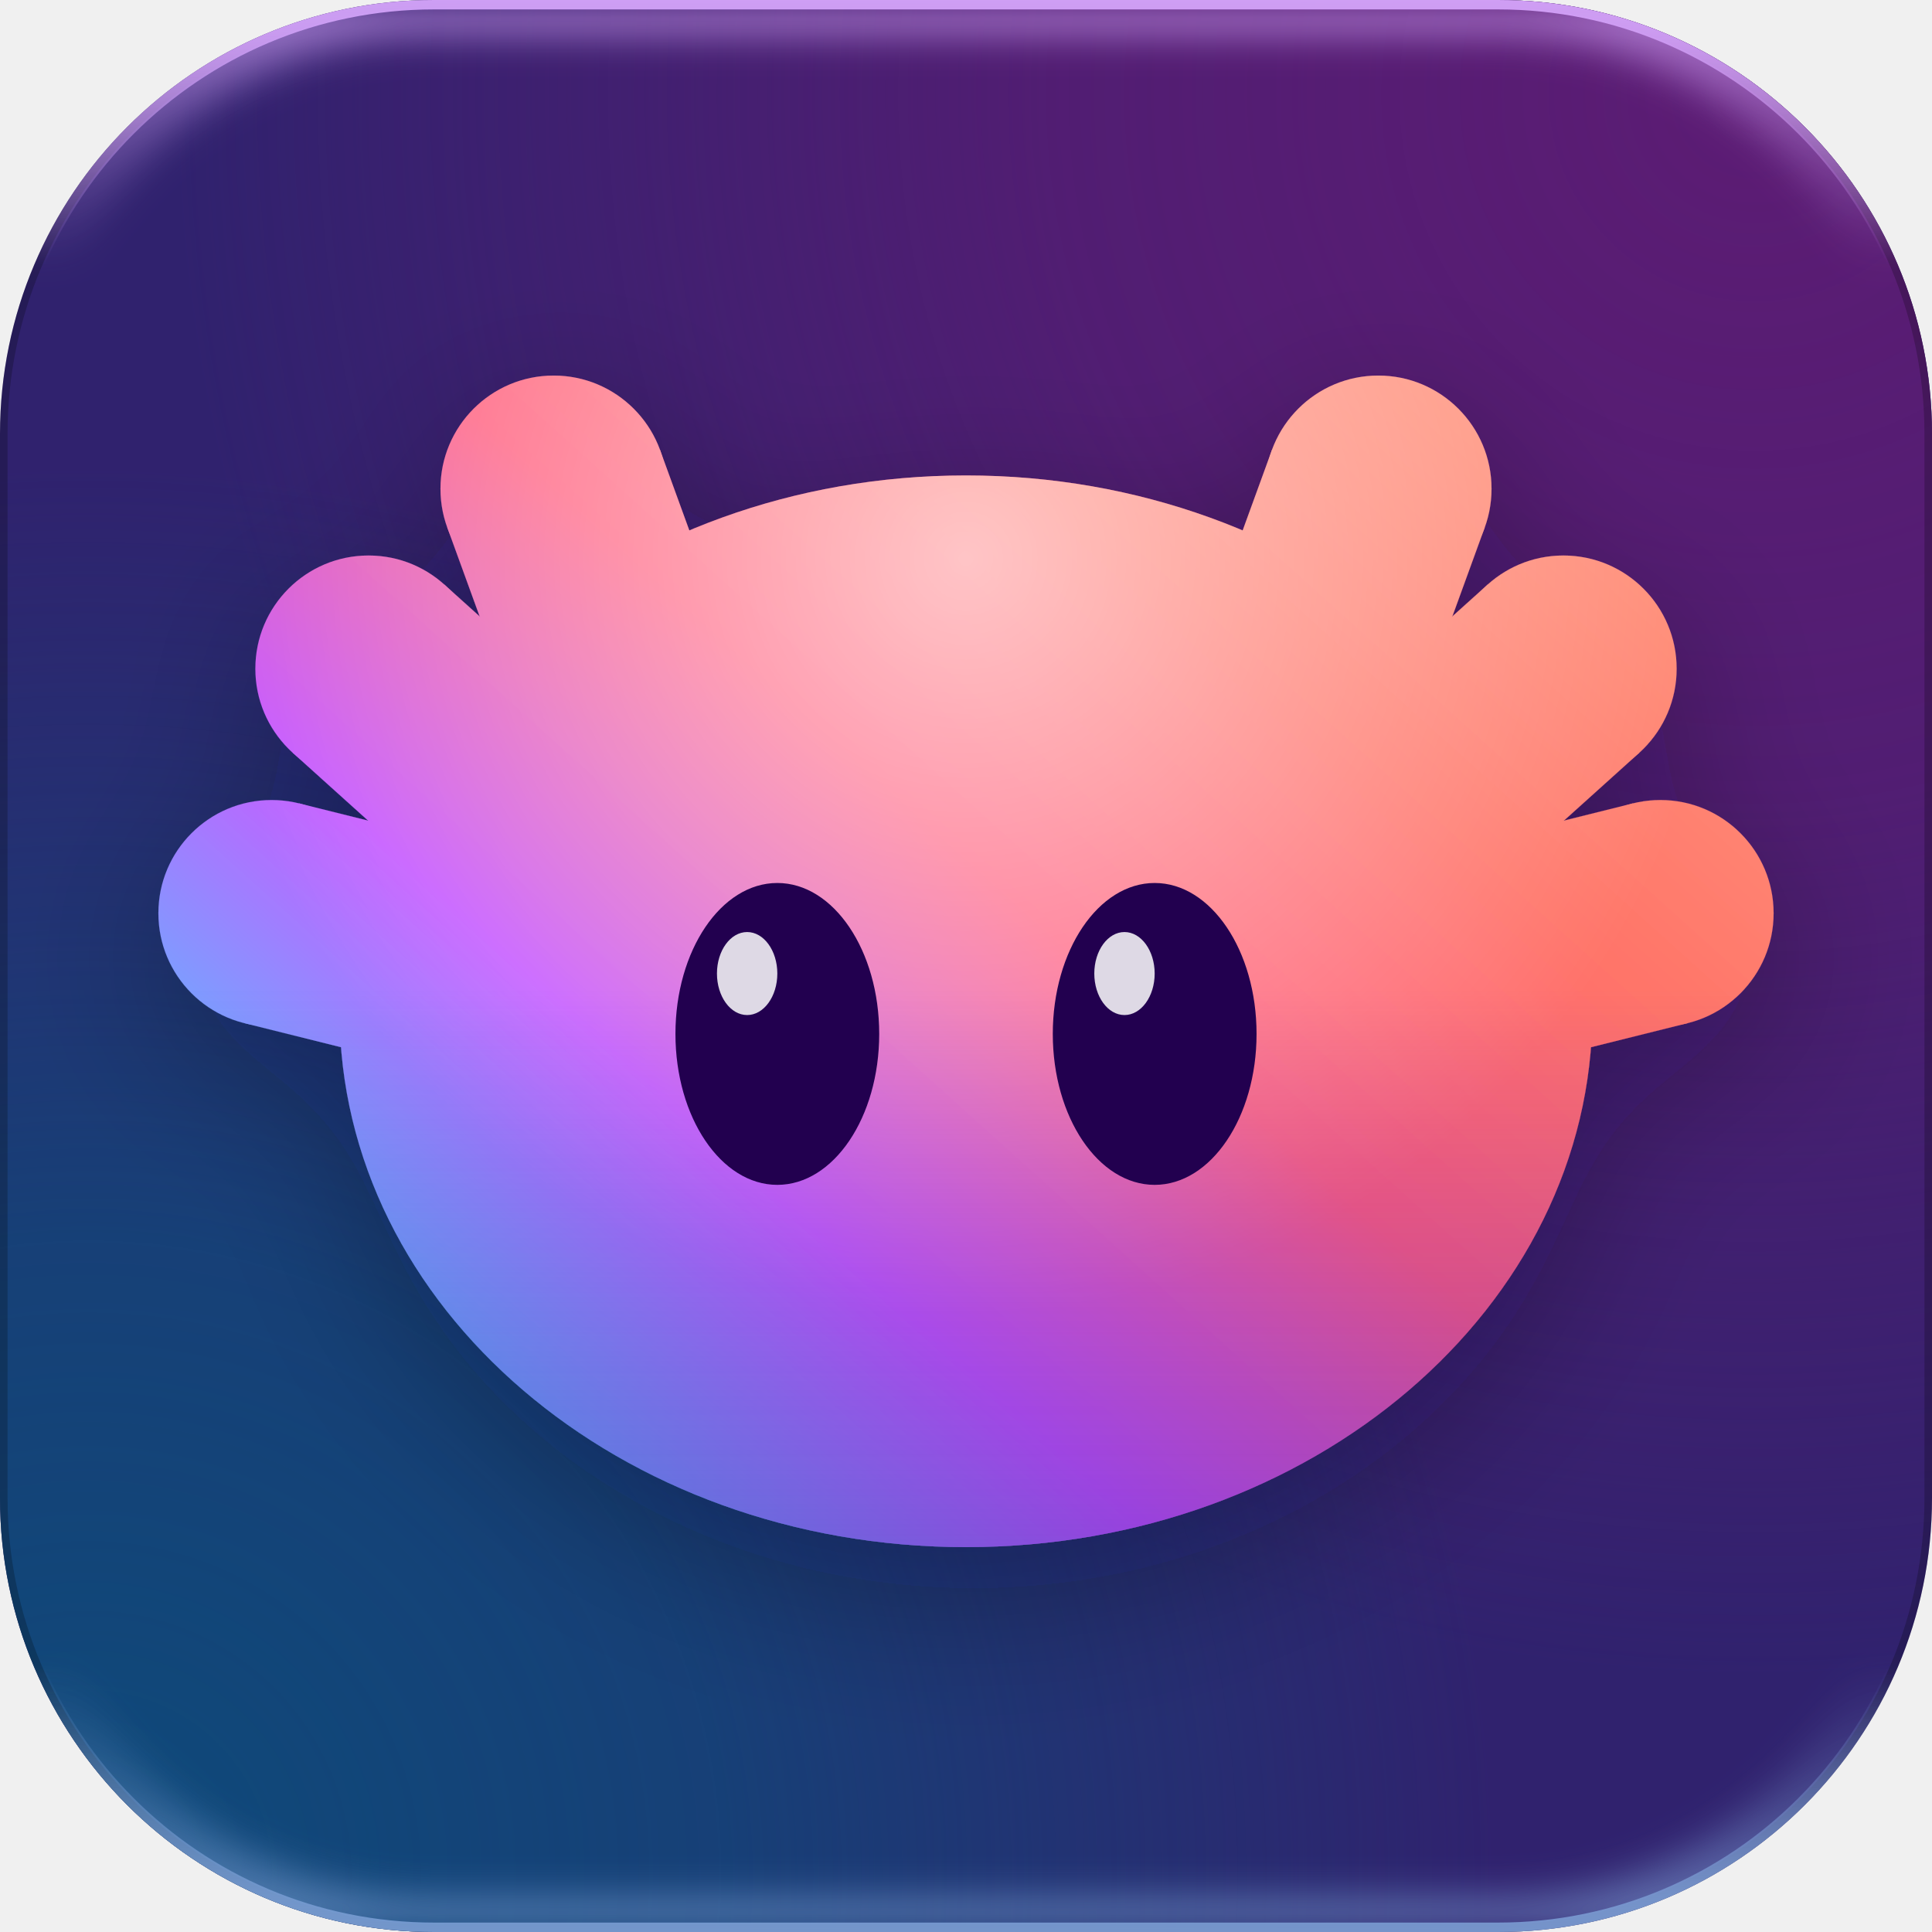
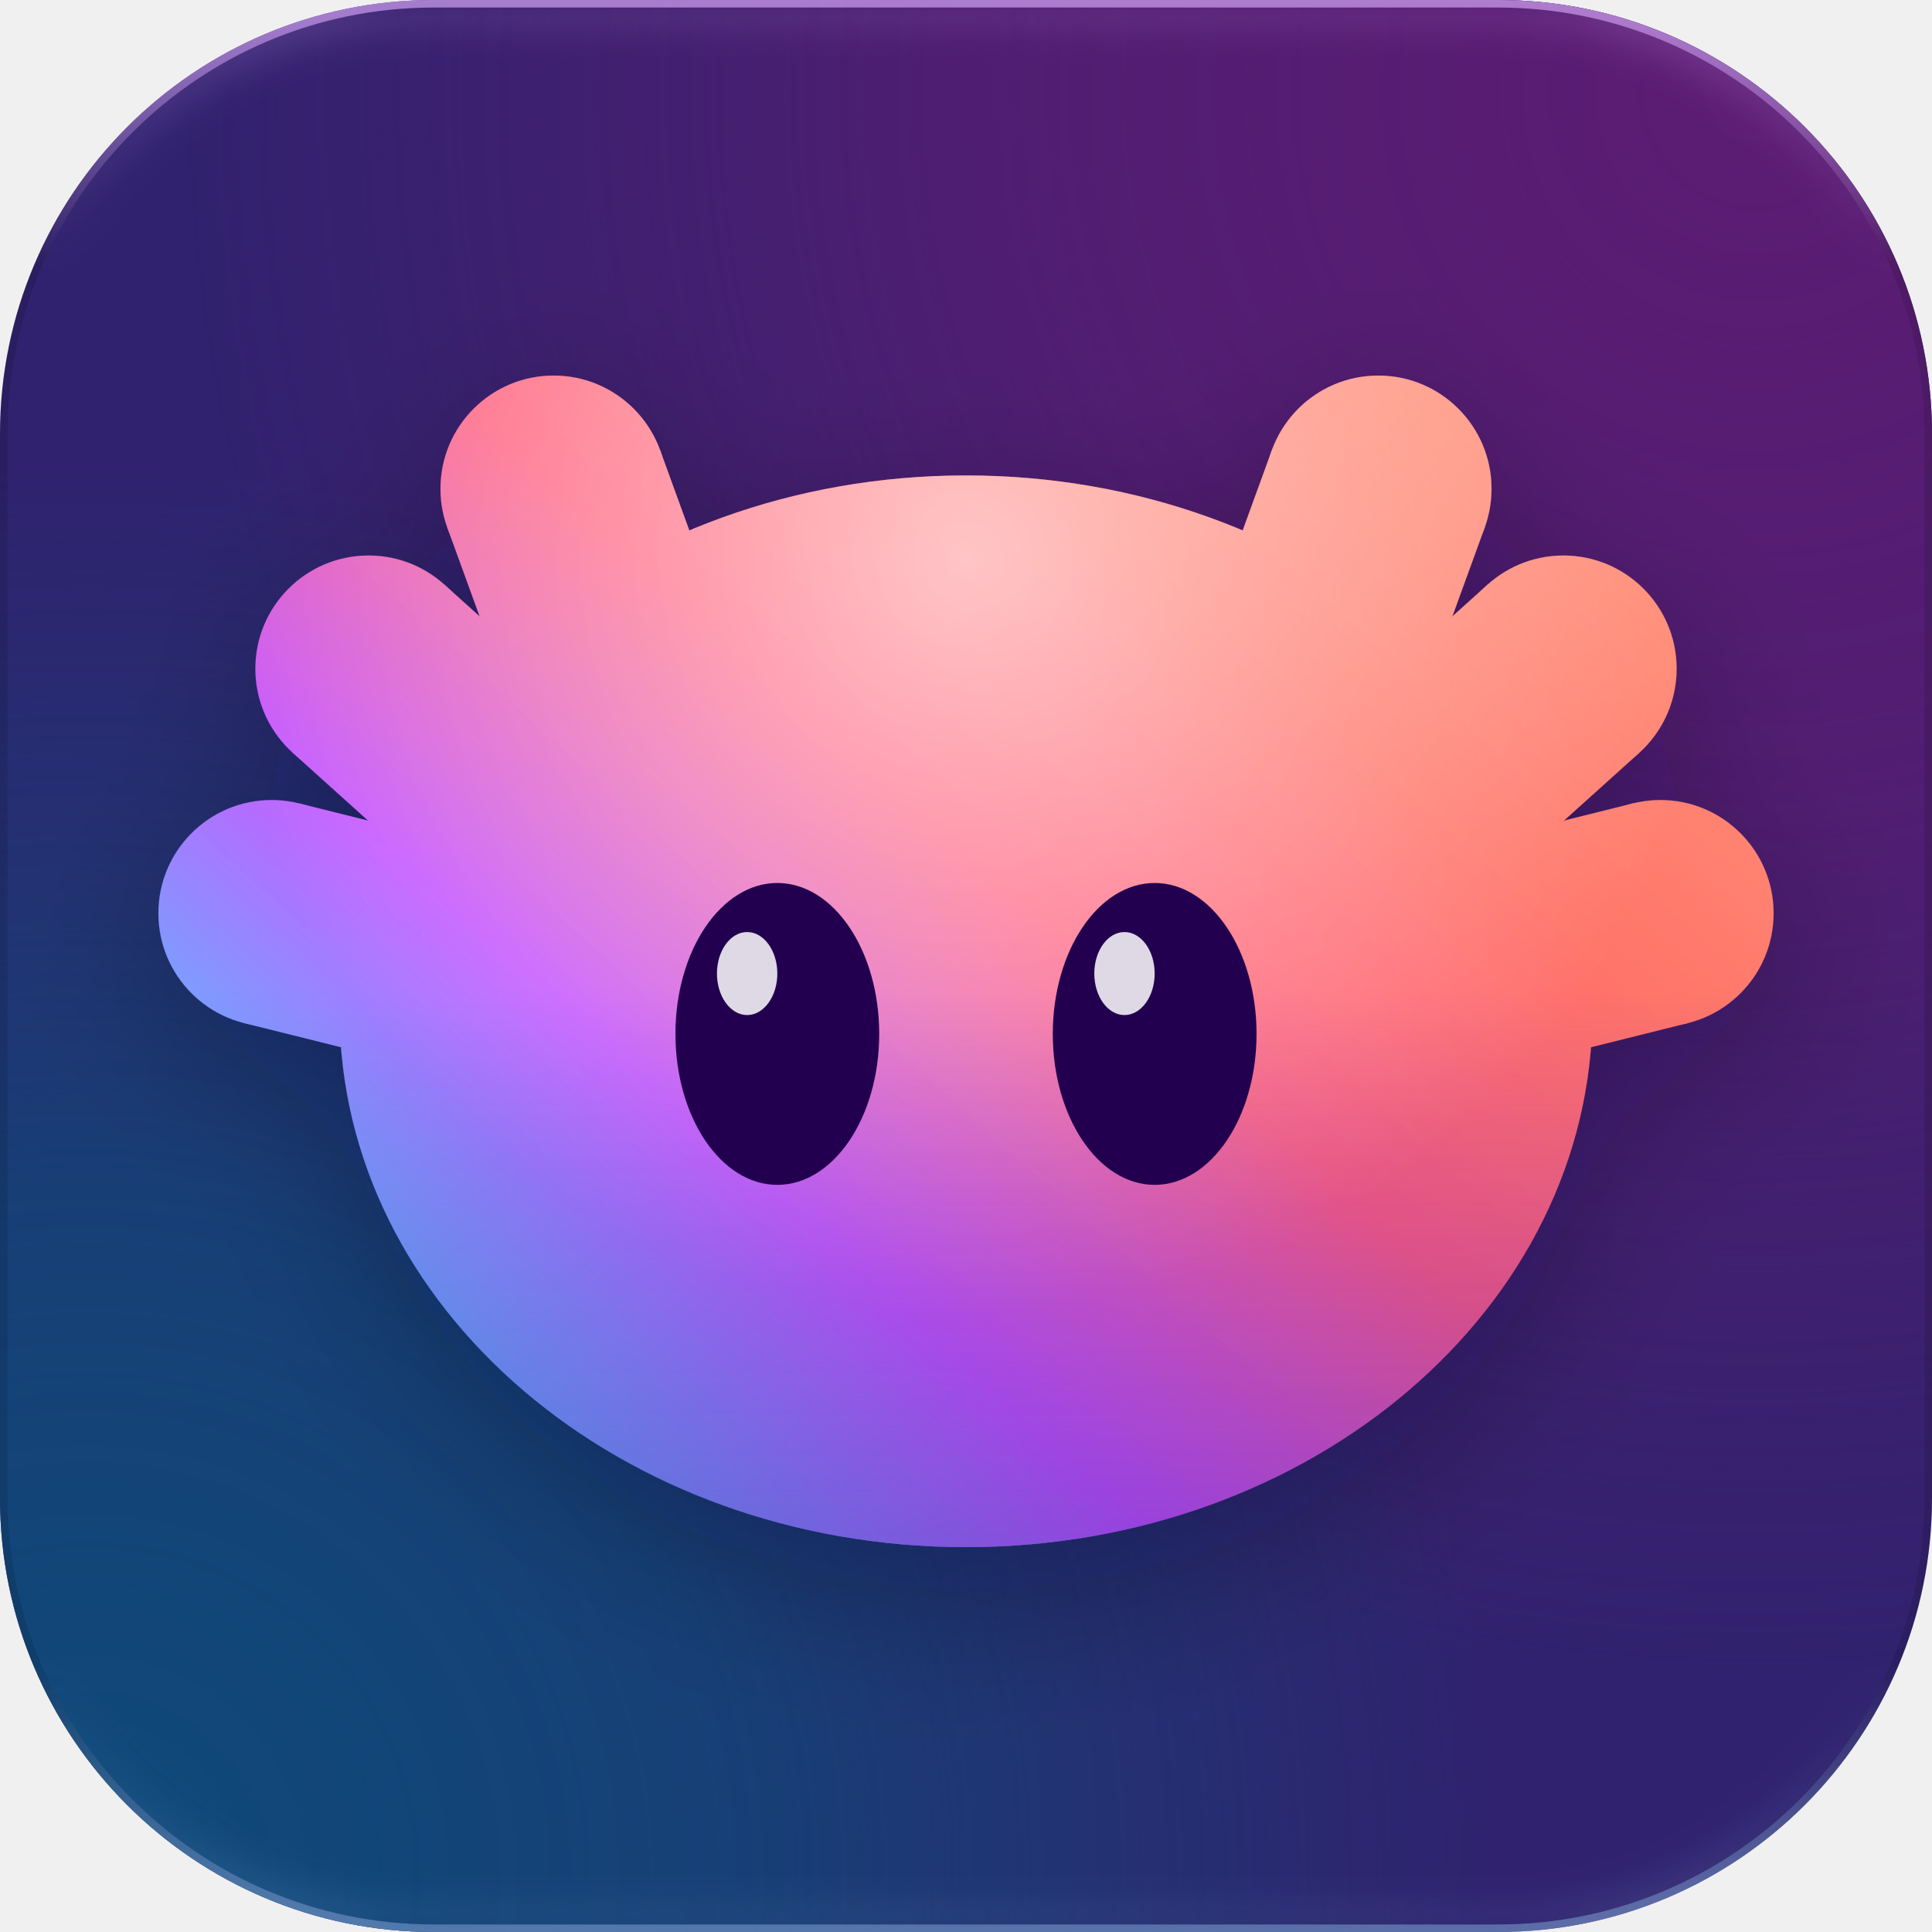
<svg xmlns="http://www.w3.org/2000/svg" viewBox="0 0 512 512" width="1024" height="1024">
  <clipPath id="tile">
    <rect width="512" height="512" rx="115" />
  </clipPath>
  <g clip-path="url(#tile)">
    <defs>
      <linearGradient id="g0bg" x1="0" y1="0" x2="1" y2="1">
        <stop offset="0" stop-color="#30226e" />
        <stop offset="1" stop-color="#30226e" />
      </linearGradient>
      <radialGradient id="g0glow" cx=".5" cy=".5" r=".5">
        <stop offset="0" stop-color="#7b3cff" stop-opacity=".55" />
        <stop offset="1" stop-color="#7b3cff" stop-opacity="0" />
      </radialGradient>
      <linearGradient id="g0b" x1="400" y1="150" x2="130" y2="450" gradientUnits="userSpaceOnUse">
        <stop offset="0" stop-color="#ff8f78" />
        <stop offset="0.22" stop-color="#ff7469" />
        <stop offset="0.45" stop-color="#ff5f7e" />
        <stop offset="0.7" stop-color="#c65cff" />
        <stop offset="1" stop-color="#3fd4ff" />
      </linearGradient>
      <radialGradient id="g0hi" cx="256" cy="186" r="200" gradientUnits="userSpaceOnUse">
        <stop offset="0" stop-color="#fff" stop-opacity=".6" />
        <stop offset="1" stop-color="#fff" stop-opacity="0" />
      </radialGradient>
      <linearGradient id="g0lo" x1="0" y1="300" x2="0" y2="450" gradientUnits="userSpaceOnUse">
        <stop offset="0" stop-color="#5a1fb0" stop-opacity="0" />
        <stop offset="1" stop-color="#5a1fb0" stop-opacity=".45" />
      </linearGradient>
      <mask id="g0c" maskUnits="userSpaceOnUse" x="0" y="0" width="512" height="512">
        <g fill="#fff">
          <ellipse cx="256" cy="306" rx="166" ry="142" />
          <circle cx="161.778" cy="208.872" r="30" />
          <circle cx="146.73" cy="167.526" r="30" />
          <polygon points="189.969,198.611 174.92,157.265 118.539,177.786 133.588,219.133" />
          <circle cx="130.371" cy="244.656" r="30" />
          <circle cx="97.673" cy="215.214" r="30" />
          <polygon points="150.445,222.362 117.747,192.92 77.599,237.509 110.297,266.95" />
          <circle cx="114.668" cy="290.664" r="30" />
          <circle cx="71.975" cy="280.019" r="30" />
          <polygon points="121.925,261.555 79.232,250.911 64.717,309.128 107.41,319.773" />
          <circle cx="350.222" cy="208.872" r="30" />
          <circle cx="365.27" cy="167.526" r="30" />
          <polygon points="378.412,219.133 393.461,177.786 337.08,157.265 322.031,198.611" />
          <circle cx="381.629" cy="244.656" r="30" />
          <circle cx="414.327" cy="215.214" r="30" />
          <polygon points="401.703,266.95 434.401,237.509 394.253,192.92 361.555,222.362" />
          <circle cx="397.332" cy="290.664" r="30" />
          <circle cx="440.025" cy="280.019" r="30" />
          <polygon points="404.59,319.773 447.283,309.128 432.768,250.911 390.075,261.555" />
        </g>
      </mask>
      <filter id="g0f" x="-30%" y="-30%" width="160%" height="160%">
        <feDropShadow dy="4" stdDeviation="6" flood-color="#0b0628" flood-opacity="0.55" result="near" />
        <feDropShadow dy="12" stdDeviation="21" flood-color="#0b0628" flood-opacity="0.3" />
      </filter>
      <radialGradient id="g0gl0">
        <stop offset="0" stop-color="#5c1c74" />
        <stop offset=".45" stop-color="#5c1c74" stop-opacity=".75" />
        <stop offset="1" stop-color="#5c1c74" stop-opacity="0" />
      </radialGradient>
      <radialGradient id="g0gl1">
        <stop offset="0" stop-color="#0e4a7a" />
        <stop offset=".45" stop-color="#0e4a7a" stop-opacity=".75" />
        <stop offset="1" stop-color="#0e4a7a" stop-opacity="0" />
      </radialGradient>
      <linearGradient id="g0rim" x1="0" y1="0" x2="1" y2="1">
        <stop offset="0" stop-color="#fff" stop-opacity="0" />
        <stop offset=".5" stop-color="#fff" stop-opacity="0" />
        <stop offset="1" stop-color="#fff" stop-opacity="0" />
      </linearGradient>
      <radialGradient id="g0sh">
        <stop offset="0" stop-color="#12052e" stop-opacity="0.5" />
        <stop offset="1" stop-color="#12052e" stop-opacity="0" />
      </radialGradient>
    </defs>
    <rect width="512" height="512" fill="url(#g0bg)" />
    <circle cx="470" cy="20" r="430" fill="url(#g0gl0)" />
    <circle cx="20" cy="500" r="380" fill="url(#g0gl1)" />
    <ellipse cx="256" cy="450" rx="140" ry="20" fill="url(#${id}sh)" />
    <g transform="translate(0 -38)">
      <g filter="url(#g0f)">
        <g fill="url(#g0b)">
          <ellipse cx="256" cy="306" rx="166" ry="142" />
          <circle cx="161.778" cy="208.872" r="30" />
          <circle cx="146.73" cy="167.526" r="30" />
          <polygon points="189.969,198.611 174.92,157.265 118.539,177.786 133.588,219.133" />
          <circle cx="130.371" cy="244.656" r="30" />
          <circle cx="97.673" cy="215.214" r="30" />
          <polygon points="150.445,222.362 117.747,192.92 77.599,237.509 110.297,266.95" />
          <circle cx="114.668" cy="290.664" r="30" />
          <circle cx="71.975" cy="280.019" r="30" />
          <polygon points="121.925,261.555 79.232,250.911 64.717,309.128 107.41,319.773" />
          <circle cx="350.222" cy="208.872" r="30" />
          <circle cx="365.27" cy="167.526" r="30" />
          <polygon points="378.412,219.133 393.461,177.786 337.08,157.265 322.031,198.611" />
          <circle cx="381.629" cy="244.656" r="30" />
          <circle cx="414.327" cy="215.214" r="30" />
          <polygon points="401.703,266.95 434.401,237.509 394.253,192.92 361.555,222.362" />
          <circle cx="397.332" cy="290.664" r="30" />
          <circle cx="440.025" cy="280.019" r="30" />
          <polygon points="404.59,319.773 447.283,309.128 432.768,250.911 390.075,261.555" />
        </g>
      </g>
      <g mask="url(#g0c)">
        <rect width="512" height="512" fill="url(#g0hi)" />
        <rect width="512" height="512" fill="url(#g0lo)" />
      </g>
      <ellipse cx="206" cy="312" rx="27" ry="40" fill="#22004f" />
      <ellipse cx="198" cy="296" rx="8" ry="11" fill="#fff" opacity=".85" />
      <ellipse cx="306" cy="312" rx="27" ry="40" fill="#22004f" />
      <ellipse cx="298" cy="296" rx="8" ry="11" fill="#fff" opacity=".85" />
    </g>
    <defs>
      <linearGradient id="g0bv" x1="0" y1="0" x2="0" y2="1">
-         <stop offset="0" stop-color="#d9a8ff" stop-opacity="0.95" />
+         <stop offset="0" stop-color="#d9a8ff" stop-opacity="0.7" />
        <stop offset=".14" stop-color="#d9a8ff" stop-opacity="0" />
        <stop offset=".86" stop-color="#7fa2d8" stop-opacity="0" />
-         <stop offset="1" stop-color="#7fa2d8" stop-opacity="0.9" />
+         <stop offset="1" stop-color="#7fa2d8" stop-opacity="0.6" />
      </linearGradient>
      <linearGradient id="g0bs" x1="0" y1="0" x2="0" y2="1">
        <stop offset=".78" stop-color="#000" stop-opacity="0" />
        <stop offset="1" stop-color="#000" stop-opacity="0" />
      </linearGradient>
      <filter id="g0bb" x="-5%" y="-5%" width="110%" height="110%">
        <feGaussianBlur stdDeviation="5" />
      </filter>
    </defs>
-     <rect width="512" height="512" rx="115" fill="none" stroke="#000" stroke-opacity="0.22" stroke-width="4" />
-     <rect width="512" height="512" rx="115" fill="none" stroke="url(#g0bv)" stroke-width="18" filter="url(#g0bb)" opacity=".7" />
-     <rect width="512" height="512" rx="115" fill="none" stroke="url(#g0bv)" stroke-width="5" />
+     <rect width="512" height="512" rx="115" fill="none" stroke="#000" stroke-opacity="0.12" stroke-width="4" />
+     <rect width="512" height="512" rx="115" fill="none" stroke="url(#g0bv)" stroke-width="10" filter="url(#g0bb)" opacity=".35" />
+     <rect width="512" height="512" rx="115" fill="none" stroke="url(#g0bv)" stroke-width="4" />
  </g>
</svg>
